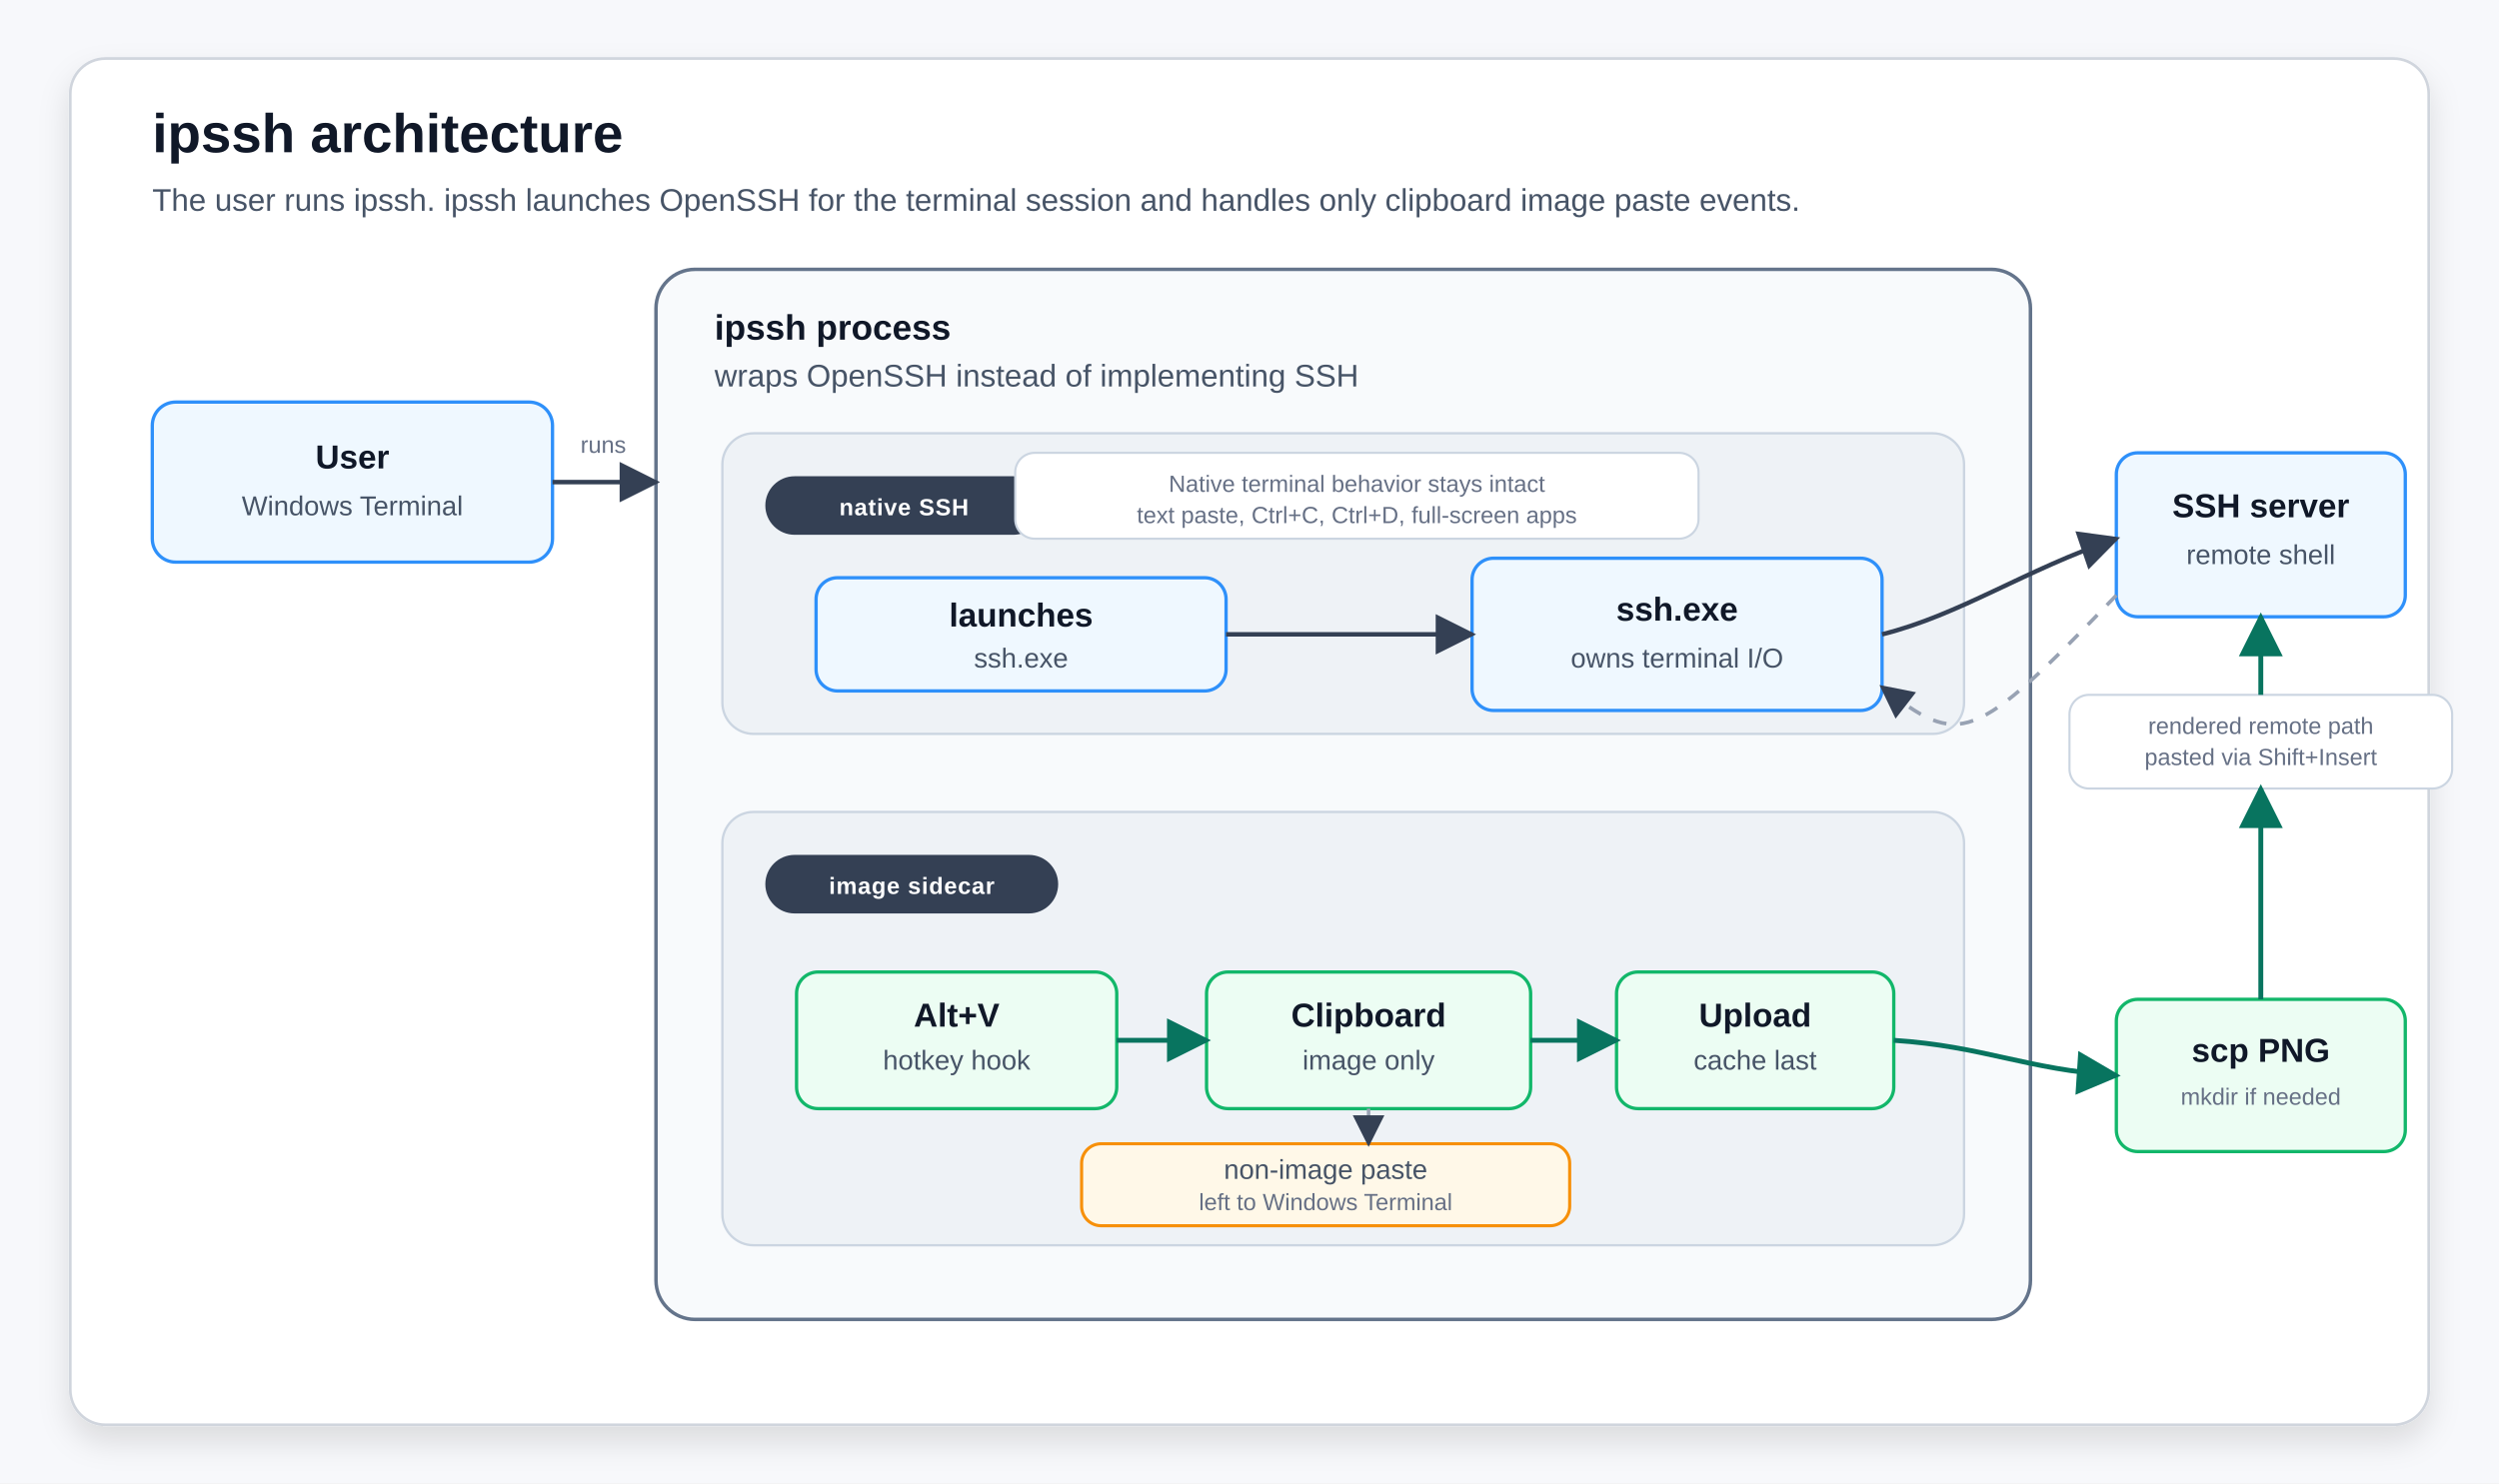
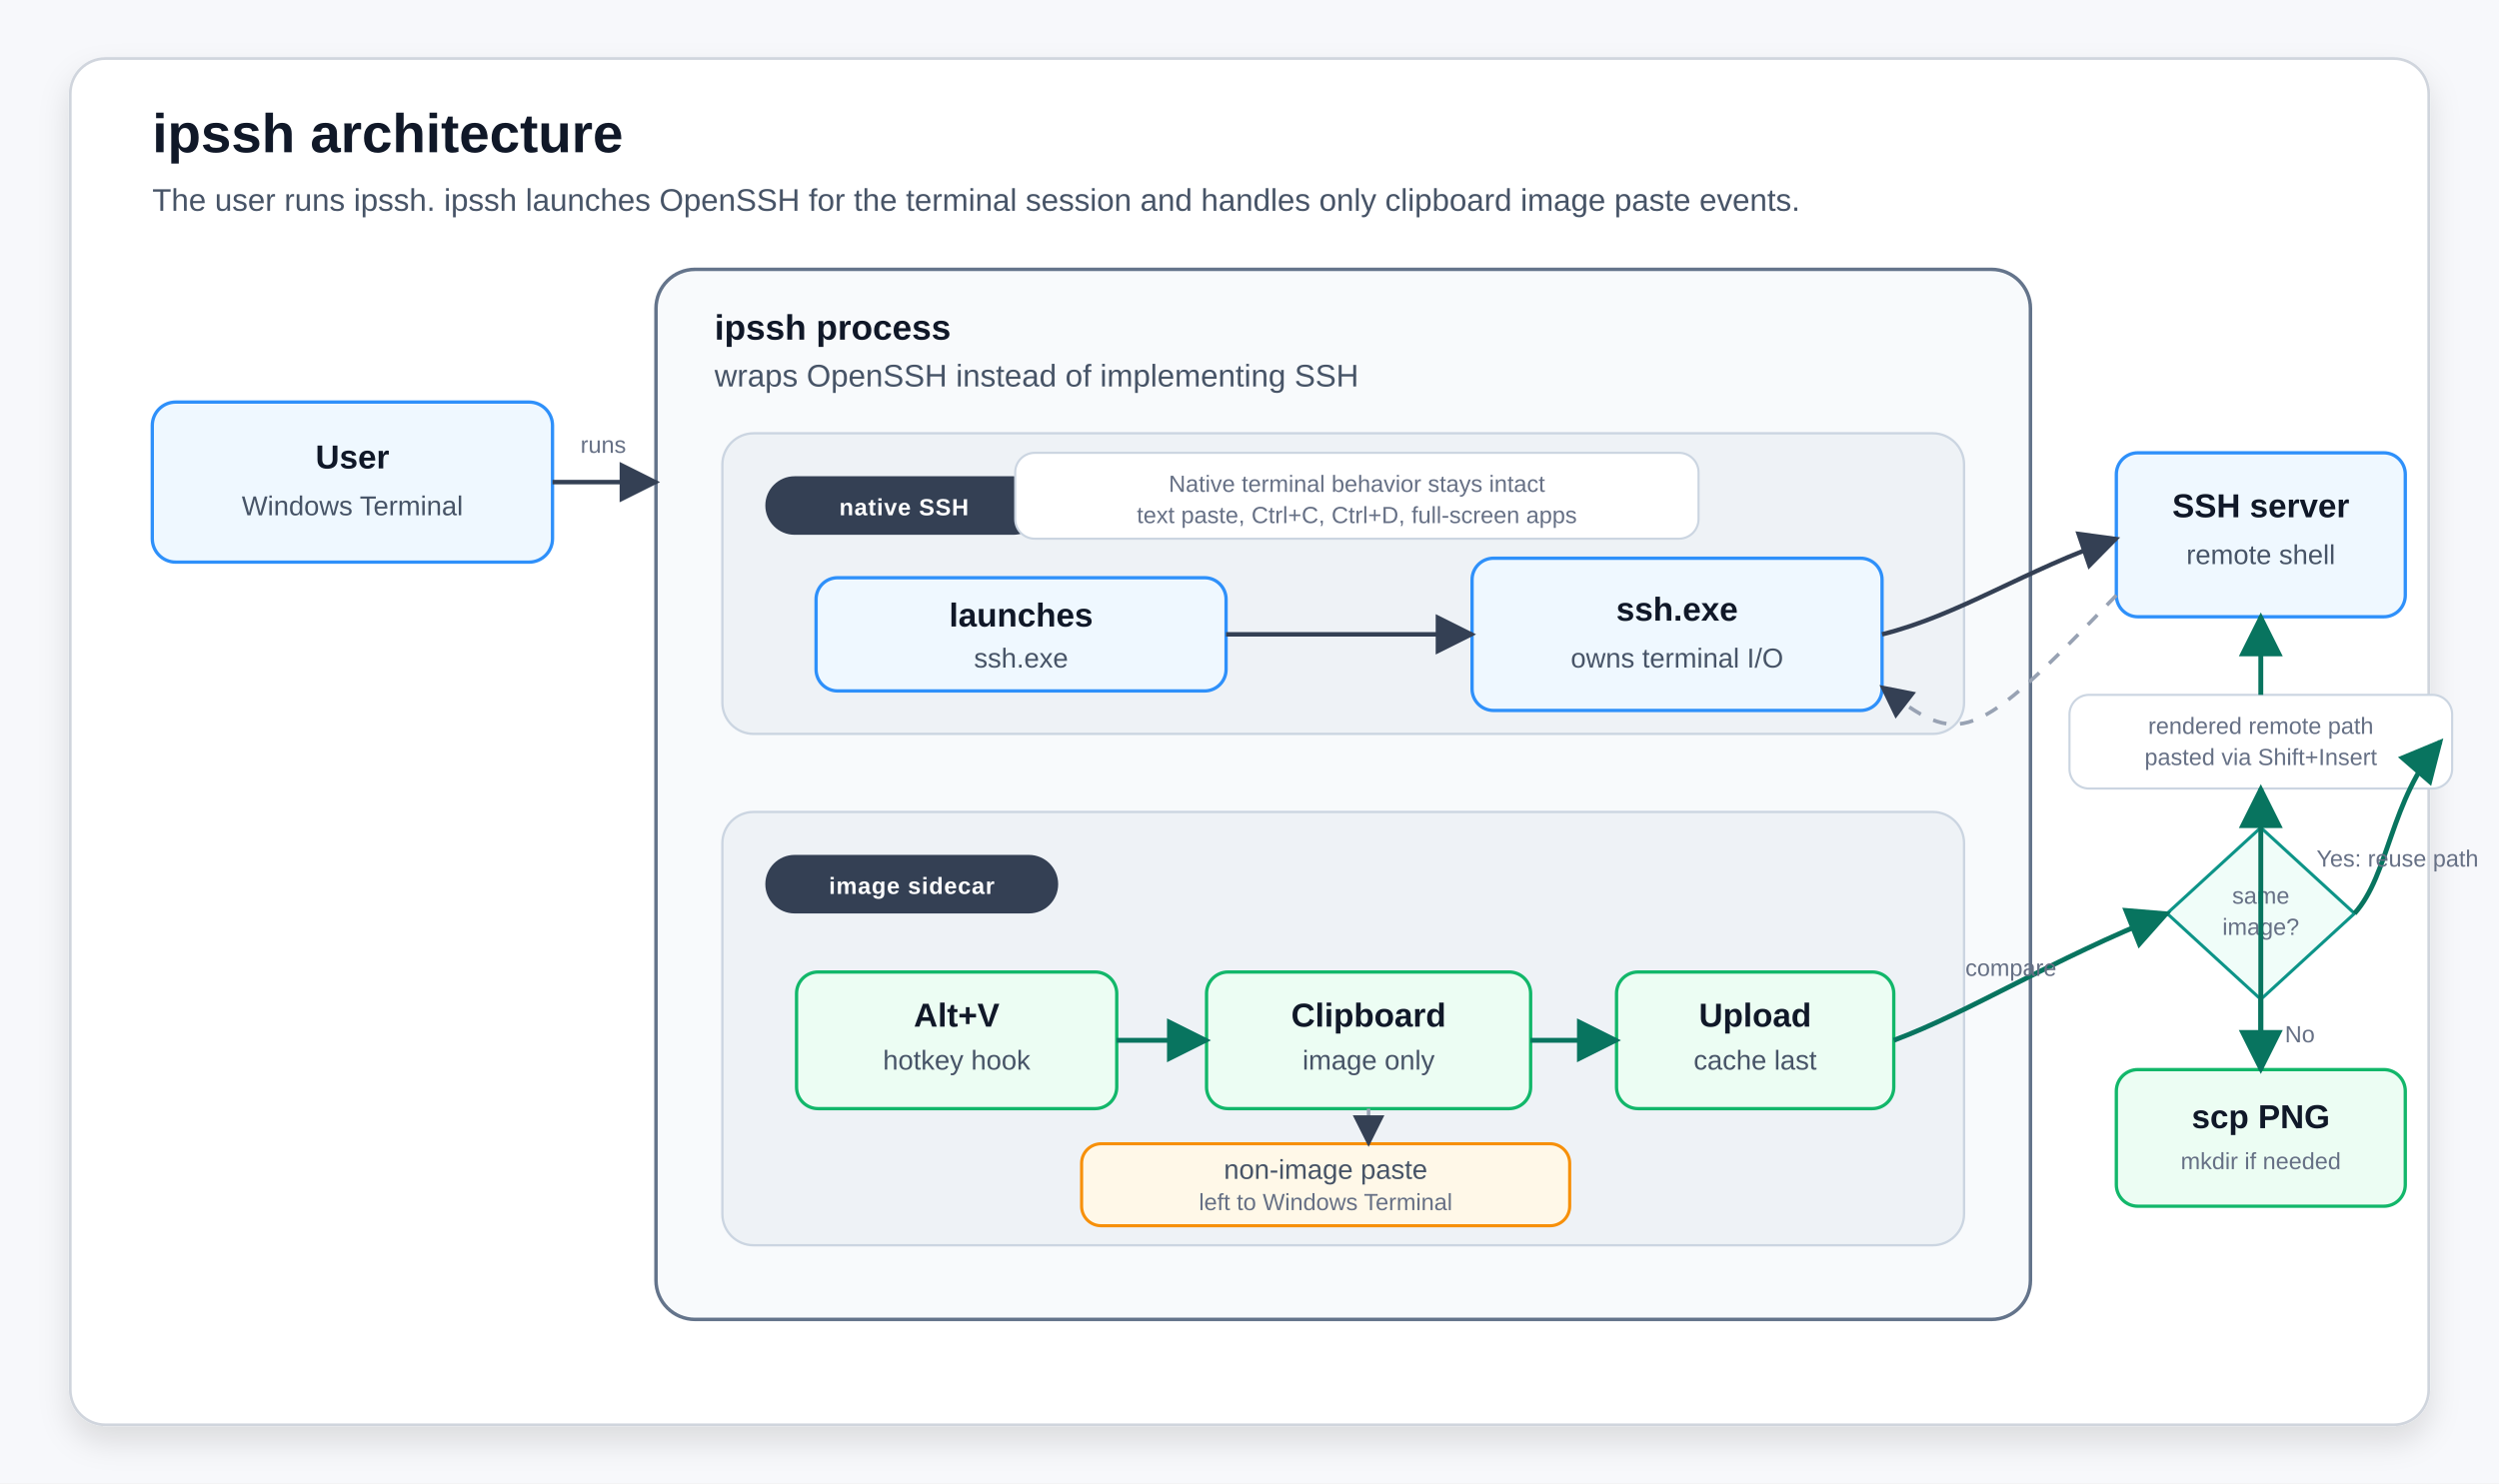
<svg xmlns="http://www.w3.org/2000/svg" width="1280" height="760" viewBox="0 0 1280 760" role="img" aria-labelledby="title desc">
  <defs>
    <marker id="arrowDark" viewBox="0 0 10 10" refX="9" refY="5" markerWidth="9" markerHeight="9" orient="auto-start-reverse">
      <path d="M 0 0 L 10 5 L 0 10 z" fill="#344054" />
    </marker>
    <marker id="arrowGreen" viewBox="0 0 10 10" refX="9" refY="5" markerWidth="9" markerHeight="9" orient="auto-start-reverse">
      <path d="M 0 0 L 10 5 L 0 10 z" fill="#08745F" />
    </marker>
    <filter id="shadow" x="-8%" y="-10%" width="116%" height="125%">
      <feDropShadow dx="0" dy="8" stdDeviation="8" flood-color="#101828" flood-opacity="0.12" />
    </filter>
    <style>
      .bg { fill: #f7f8fb; }
      .panel { fill: #ffffff; stroke: #d0d5dd; stroke-width: 1.4; filter: url(#shadow); }
      .container { fill: #f8fafc; stroke: #64748b; stroke-width: 1.8; }
      .band { fill: #eef2f6; stroke: #cbd5e1; stroke-width: 1.2; }
      .blue { fill: #eff8ff; stroke: #2e90fa; stroke-width: 1.7; }
      .green { fill: #ecfdf3; stroke: #12b76a; stroke-width: 1.7; }
      .amber { fill: #fff8e8; stroke: #f79009; stroke-width: 1.6; }
      .note { fill: #ffffff; stroke: #cbd5e1; stroke-width: 1.1; }
+       .decision { fill: #f0fdf9; stroke: #0d9488; stroke-width: 1.6; }
      .badge { fill: #344054; }
      .title { fill: #101828; font: 700 28px "Segoe UI", Arial, sans-serif; }
      .subtitle { fill: #475467; font: 400 16px "Segoe UI", Arial, sans-serif; }
      .sectionTitle { fill: #101828; font: 700 18px "Segoe UI", Arial, sans-serif; }
      .label { fill: #101828; font: 700 17px "Segoe UI", Arial, sans-serif; text-anchor: middle; }
      .small { fill: #475467; font: 400 14px "Segoe UI", Arial, sans-serif; text-anchor: middle; }
      .tiny { fill: #667085; font: 400 12px "Segoe UI", Arial, sans-serif; text-anchor: middle; }
      .badgeText { fill: #ffffff; font: 700 12px "Segoe UI", Arial, sans-serif; letter-spacing: .4px; text-anchor: middle; }
      .darkLine { fill: none; stroke: #344054; stroke-width: 2.3; marker-end: url(#arrowDark); }
      .darkReturn { fill: none; stroke: #98a2b3; stroke-width: 1.9; stroke-dasharray: 7 7; marker-end: url(#arrowDark); }
      .greenLine { fill: none; stroke: #08745F; stroke-width: 2.5; marker-end: url(#arrowGreen); }
      .mutedLine { fill: none; stroke: #98a2b3; stroke-width: 1.8; stroke-dasharray: 6 6; marker-end: url(#arrowDark); }
    </style>
  </defs>
  <rect class="bg" width="1280" height="760" />
  <rect class="panel" x="36" y="30" width="1208" height="700" rx="18" />
  <text class="title" x="78" y="78">ipssh architecture</text>
  <text class="subtitle" x="78" y="108">The user runs ipssh. ipssh launches OpenSSH for the terminal session and handles only clipboard image paste events.</text>
  <rect class="blue" x="78" y="206" width="205" height="82" rx="12" />
  <text class="label" x="180.5" y="240">User</text>
  <text class="small" x="180.5" y="264">Windows Terminal</text>
  <rect class="container" x="336" y="138" width="704" height="538" rx="20" />
  <text class="sectionTitle" x="366" y="174">ipssh process</text>
  <text class="subtitle" x="366" y="198">wraps OpenSSH instead of implementing SSH</text>
  <rect class="band" x="370" y="222" width="636" height="154" rx="16" />
  <rect class="badge" x="392" y="244" width="142" height="30" rx="15" />
  <text class="badgeText" x="463" y="264">native SSH</text>
  <rect class="blue" x="418" y="296" width="210" height="58" rx="11" />
  <text class="label" x="523" y="321">launches</text>
  <text class="small" x="523" y="342">ssh.exe</text>
  <rect class="blue" x="754" y="286" width="210" height="78" rx="11" />
  <text class="label" x="859" y="318">ssh.exe</text>
  <text class="small" x="859" y="342">owns terminal I/O</text>
  <rect class="note" x="520" y="232" width="350" height="44" rx="10" />
  <text class="tiny" x="695" y="252">Native terminal behavior stays intact</text>
  <text class="tiny" x="695" y="268">text paste, Ctrl+C, Ctrl+D, full-screen apps</text>
  <rect class="band" x="370" y="416" width="636" height="222" rx="16" />
  <rect class="badge" x="392" y="438" width="150" height="30" rx="15" />
  <text class="badgeText" x="467" y="458">image sidecar</text>
  <rect class="green" x="408" y="498" width="164" height="70" rx="11" />
  <text class="label" x="490" y="526">Alt+V</text>
  <text class="small" x="490" y="548">hotkey hook</text>
  <rect class="green" x="618" y="498" width="166" height="70" rx="11" />
  <text class="label" x="701" y="526">Clipboard</text>
  <text class="small" x="701" y="548">image only</text>
  <rect class="green" x="828" y="498" width="142" height="70" rx="11" />
  <text class="label" x="899" y="526">Upload</text>
  <text class="small" x="899" y="548">cache last</text>
  <rect class="amber" x="554" y="586" width="250" height="42" rx="10" />
  <text class="small" x="679" y="604">non-image paste</text>
  <text class="tiny" x="679" y="620">left to Windows Terminal</text>
-   <rect class="green" x="1084" y="512" width="148" height="78" rx="11" />
-   <text class="label" x="1158" y="544">scp PNG</text>
-   <text class="tiny" x="1158" y="566">mkdir if needed</text>
+   <path class="decision" d="M 1110 468 L 1158 424 L 1206 468 L 1158 512 Z" />
+   <text class="tiny" x="1158" y="463">same</text>
+   <text class="tiny" x="1158" y="479">image?</text>
+   <rect class="green" x="1084" y="548" width="148" height="70" rx="11" />
+   <text class="label" x="1158" y="578">scp PNG</text>
+   <text class="tiny" x="1158" y="599">mkdir if needed</text>
  <rect class="blue" x="1084" y="232" width="148" height="84" rx="11" />
  <text class="label" x="1158" y="265">SSH server</text>
  <text class="small" x="1158" y="289">remote shell</text>
  <rect class="note" x="1060" y="356" width="196" height="48" rx="10" />
  <text class="tiny" x="1158" y="376">rendered remote path</text>
  <text class="tiny" x="1158" y="392">pasted via Shift+Insert</text>
  <path class="darkLine" d="M 283 247 L 336 247" />
  <text class="tiny" x="309" y="232">runs</text>
  <path class="darkLine" d="M 628 325 L 754 325" />
  <path class="darkLine" d="M 964 325 C 1004 315, 1037 292, 1084 276" />
  <path class="darkReturn" d="M 1084 305 C 1010 382, 1004 383, 964 352" />
  <path class="greenLine" d="M 572 533 L 618 533" />
  <path class="greenLine" d="M 784 533 L 828 533" />
-   <path class="greenLine" d="M 970 533 C 1016 536, 1038 548, 1084 551" />
-   <path class="greenLine" d="M 1158 512 L 1158 404" />
+   <path class="greenLine" d="M 970 533 C 1010 518, 1050 492, 1110 468" />
+   <text class="tiny" x="1030" y="500">compare</text>
+   <path class="greenLine" d="M 1158 512 L 1158 548" />
+   <text class="tiny" x="1178" y="534">No</text>
+   <path class="greenLine" d="M 1206 468 C 1224 448, 1224 410, 1250 380" />
+   <path class="greenLine" d="M 1158 548 L 1158 404" />
+   <text class="tiny" x="1228" y="444">Yes: reuse path</text>
  <path class="greenLine" d="M 1158 356 L 1158 316" />
  <path class="mutedLine" d="M 701 568 L 701 586" />
</svg>
